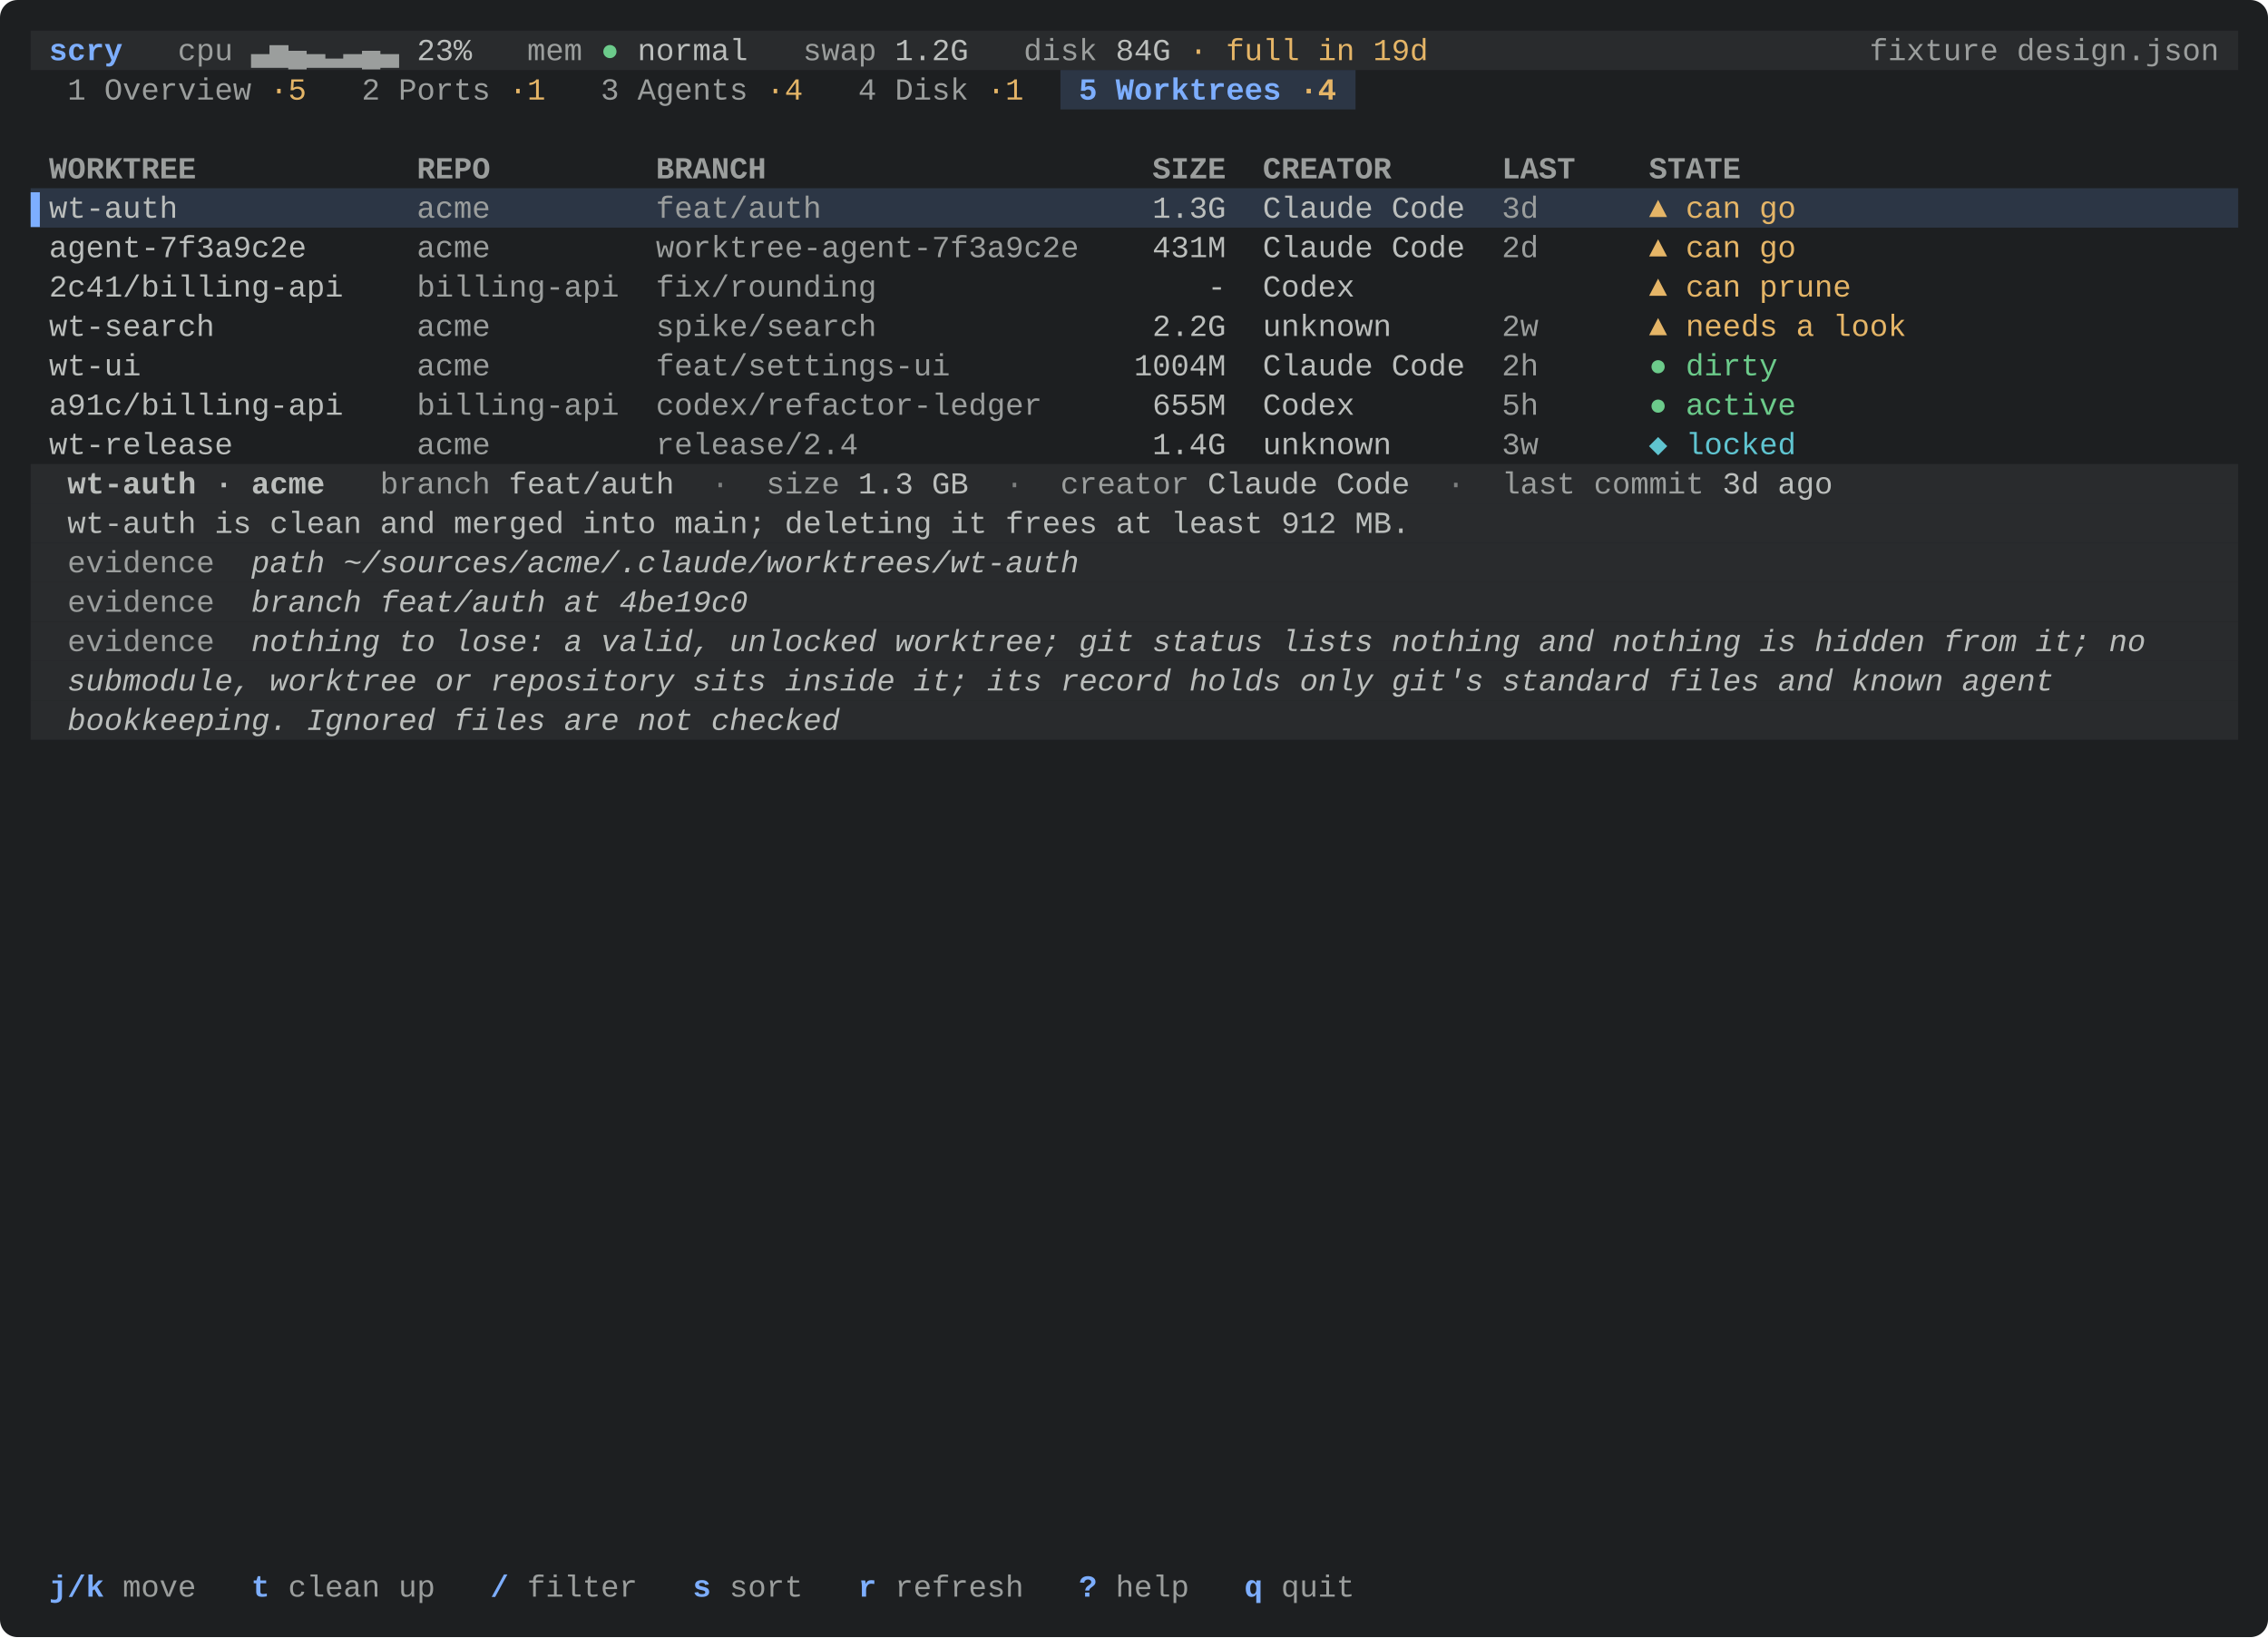
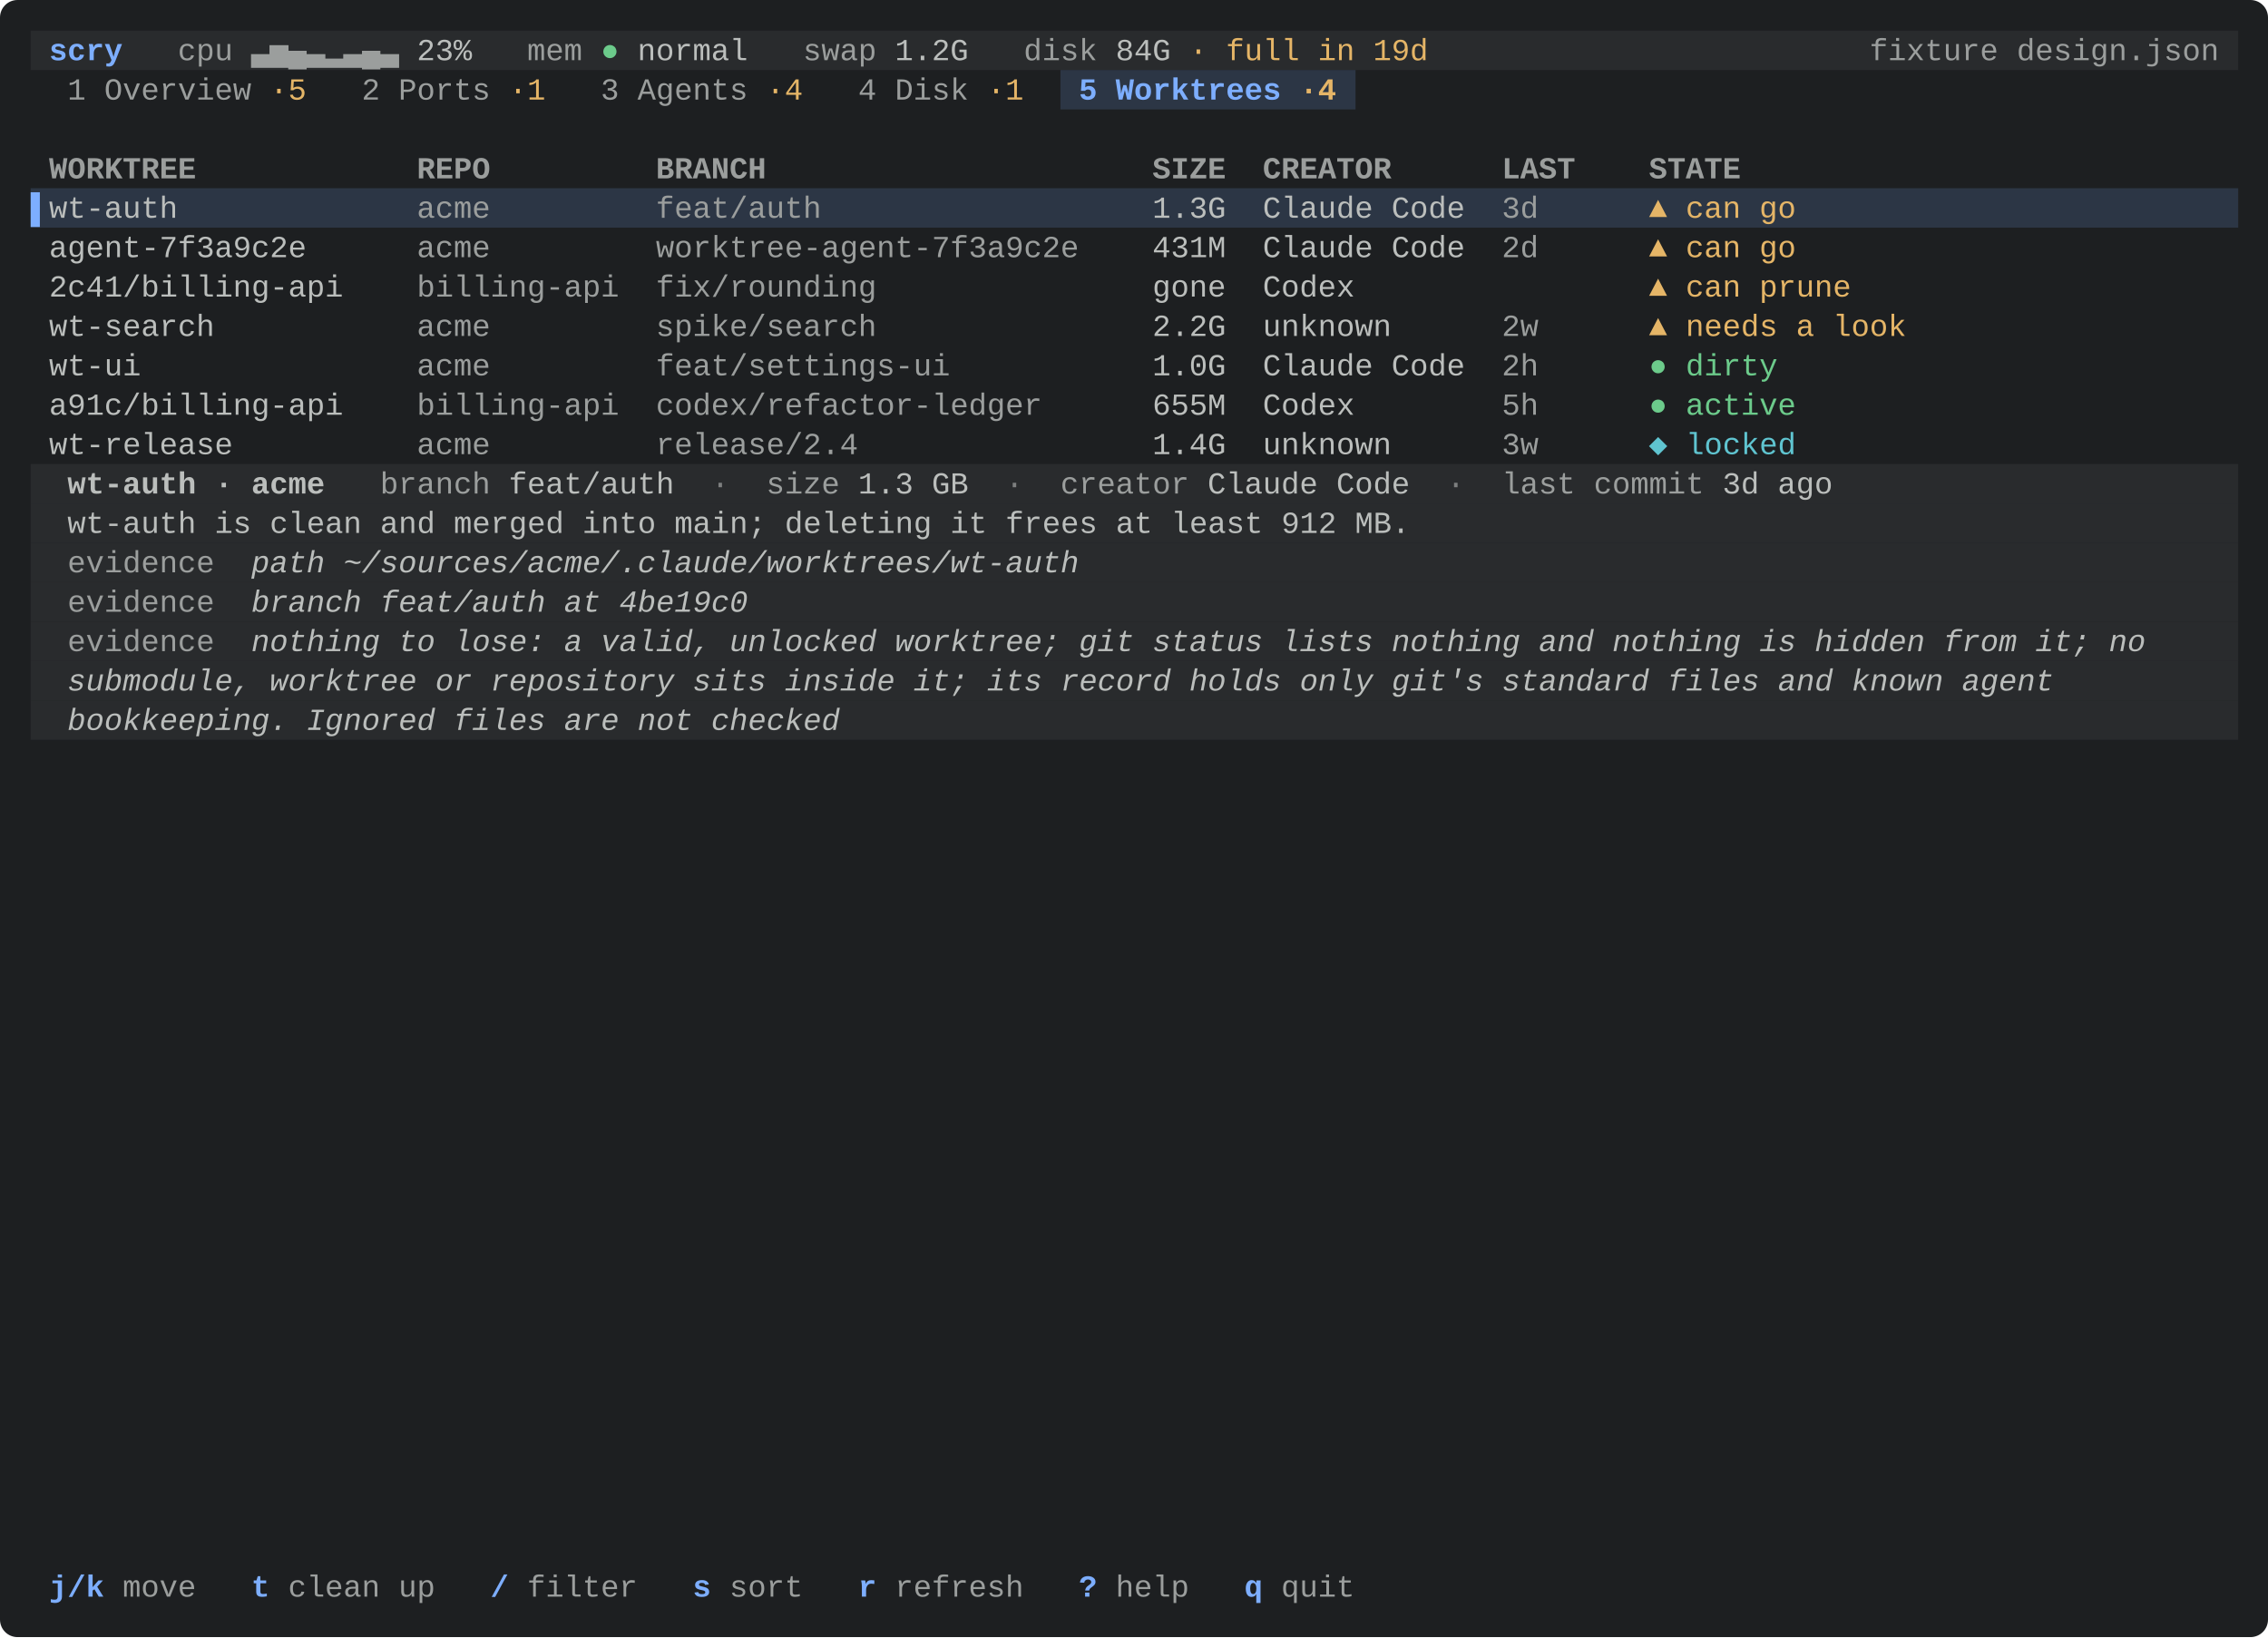
<svg xmlns="http://www.w3.org/2000/svg" width="1036" height="748" viewBox="0 0 1036 748">
  <style>text{font-family:ui-monospace,SFMono-Regular,"SF Mono",Menlo,Consolas,"Liberation Mono","DejaVu Sans Mono",monospace;font-size:14px;white-space:pre}</style>
  <rect width="1036" height="748" rx="8" fill="#1d1f21" />
  <g transform="translate(14 14)">
    <rect x="0.0" y="0" width="1008.4" height="18" fill="#292b2d" />
    <text x="8.4" y="13.5" fill="#7daeff" textLength="33.6" lengthAdjust="spacingAndGlyphs" xml:space="preserve" font-weight="700">scry</text>
    <text x="67.2" y="13.5" fill="#9b9e9d" textLength="100.8" lengthAdjust="spacingAndGlyphs" xml:space="preserve">cpu ▃▅▄▃▂▃▄▃</text>
    <text x="176.4" y="13.5" fill="#bbbebc" textLength="25.2" lengthAdjust="spacingAndGlyphs" xml:space="preserve">23%</text>
    <text x="226.8" y="13.5" fill="#9b9e9d" textLength="25.2" lengthAdjust="spacingAndGlyphs" xml:space="preserve">mem</text>
    <text x="260.4" y="13.5" fill="#6ccb8b" textLength="8.4" lengthAdjust="spacingAndGlyphs" xml:space="preserve">●</text>
    <text x="277.2" y="13.5" fill="#bbbebc" textLength="50.4" lengthAdjust="spacingAndGlyphs" xml:space="preserve">normal</text>
    <text x="352.8" y="13.5" fill="#9b9e9d" textLength="33.6" lengthAdjust="spacingAndGlyphs" xml:space="preserve">swap</text>
    <text x="394.8" y="13.5" fill="#bbbebc" textLength="33.6" lengthAdjust="spacingAndGlyphs" xml:space="preserve">1.2G</text>
    <text x="453.6" y="13.5" fill="#9b9e9d" textLength="33.6" lengthAdjust="spacingAndGlyphs" xml:space="preserve">disk</text>
    <text x="495.6" y="13.5" fill="#bbbebc" textLength="25.2" lengthAdjust="spacingAndGlyphs" xml:space="preserve">84G</text>
    <text x="529.2" y="13.5" fill="#e5b567" textLength="109.2" lengthAdjust="spacingAndGlyphs" xml:space="preserve">· full in 19d</text>
    <text x="840.0" y="13.5" fill="#9b9e9d" textLength="159.6" lengthAdjust="spacingAndGlyphs" xml:space="preserve">fixture design.json</text>
    <rect x="470.4" y="18" width="134.8" height="18" fill="#2c3645" />
    <text x="16.8" y="31.5" fill="#9b9e9d" textLength="84.0" lengthAdjust="spacingAndGlyphs" xml:space="preserve">1 Overview</text>
    <text x="109.2" y="31.5" fill="#e5b567" textLength="16.8" lengthAdjust="spacingAndGlyphs" xml:space="preserve">·5</text>
    <text x="151.2" y="31.5" fill="#9b9e9d" textLength="58.8" lengthAdjust="spacingAndGlyphs" xml:space="preserve">2 Ports</text>
    <text x="218.4" y="31.5" fill="#e5b567" textLength="16.8" lengthAdjust="spacingAndGlyphs" xml:space="preserve">·1</text>
    <text x="260.4" y="31.5" fill="#9b9e9d" textLength="67.2" lengthAdjust="spacingAndGlyphs" xml:space="preserve">3 Agents</text>
    <text x="336.0" y="31.5" fill="#e5b567" textLength="16.8" lengthAdjust="spacingAndGlyphs" xml:space="preserve">·4</text>
    <text x="378.0" y="31.5" fill="#9b9e9d" textLength="50.4" lengthAdjust="spacingAndGlyphs" xml:space="preserve">4 Disk</text>
    <text x="436.8" y="31.5" fill="#e5b567" textLength="16.8" lengthAdjust="spacingAndGlyphs" xml:space="preserve">·1</text>
    <text x="478.8" y="31.5" fill="#7daeff" textLength="92.4" lengthAdjust="spacingAndGlyphs" xml:space="preserve" font-weight="700">5 Worktrees</text>
    <text x="579.6" y="31.5" fill="#e5b567" textLength="16.8" lengthAdjust="spacingAndGlyphs" xml:space="preserve" font-weight="700">·4</text>
    <text x="8.4" y="67.5" fill="#9b9e9d" textLength="67.2" lengthAdjust="spacingAndGlyphs" xml:space="preserve" font-weight="700">WORKTREE</text>
    <text x="176.4" y="67.5" fill="#9b9e9d" textLength="33.6" lengthAdjust="spacingAndGlyphs" xml:space="preserve" font-weight="700">REPO</text>
    <text x="285.6" y="67.5" fill="#9b9e9d" textLength="50.4" lengthAdjust="spacingAndGlyphs" xml:space="preserve" font-weight="700">BRANCH</text>
    <text x="512.4" y="67.5" fill="#9b9e9d" textLength="33.6" lengthAdjust="spacingAndGlyphs" xml:space="preserve" font-weight="700">SIZE</text>
    <text x="562.8" y="67.5" fill="#9b9e9d" textLength="58.8" lengthAdjust="spacingAndGlyphs" xml:space="preserve" font-weight="700">CREATOR</text>
    <text x="672.0" y="67.5" fill="#9b9e9d" textLength="33.6" lengthAdjust="spacingAndGlyphs" xml:space="preserve" font-weight="700">LAST</text>
    <text x="739.2" y="67.5" fill="#9b9e9d" textLength="42.0" lengthAdjust="spacingAndGlyphs" xml:space="preserve" font-weight="700">STATE</text>
    <rect x="0.0" y="72" width="1008.4" height="18" fill="#2c3645" />
    <text x="0.0" y="85.5" fill="#7daeff" textLength="8.4" lengthAdjust="spacingAndGlyphs" xml:space="preserve">▌</text>
    <text x="8.4" y="85.5" fill="#bbbebc" textLength="58.8" lengthAdjust="spacingAndGlyphs" xml:space="preserve">wt-auth</text>
    <text x="176.4" y="85.5" fill="#9b9e9d" textLength="33.6" lengthAdjust="spacingAndGlyphs" xml:space="preserve">acme</text>
    <text x="285.6" y="85.5" fill="#9b9e9d" textLength="75.6" lengthAdjust="spacingAndGlyphs" xml:space="preserve">feat/auth</text>
    <text x="512.4" y="85.5" fill="#bbbebc" textLength="33.6" lengthAdjust="spacingAndGlyphs" xml:space="preserve">1.3G</text>
    <text x="562.8" y="85.5" fill="#bbbebc" textLength="92.4" lengthAdjust="spacingAndGlyphs" xml:space="preserve">Claude Code</text>
    <text x="672.0" y="85.5" fill="#9b9e9d" textLength="16.8" lengthAdjust="spacingAndGlyphs" xml:space="preserve">3d</text>
    <text x="739.2" y="85.5" fill="#e5b567" textLength="67.2" lengthAdjust="spacingAndGlyphs" xml:space="preserve">▲ can go</text>
    <text x="8.4" y="103.5" fill="#bbbebc" textLength="117.6" lengthAdjust="spacingAndGlyphs" xml:space="preserve">agent-7f3a9c2e</text>
    <text x="176.4" y="103.5" fill="#9b9e9d" textLength="33.6" lengthAdjust="spacingAndGlyphs" xml:space="preserve">acme</text>
    <text x="285.6" y="103.5" fill="#9b9e9d" textLength="193.2" lengthAdjust="spacingAndGlyphs" xml:space="preserve">worktree-agent-7f3a9c2e</text>
    <text x="512.4" y="103.5" fill="#bbbebc" textLength="33.6" lengthAdjust="spacingAndGlyphs" xml:space="preserve">431M</text>
    <text x="562.8" y="103.5" fill="#bbbebc" textLength="92.4" lengthAdjust="spacingAndGlyphs" xml:space="preserve">Claude Code</text>
    <text x="672.0" y="103.5" fill="#9b9e9d" textLength="16.8" lengthAdjust="spacingAndGlyphs" xml:space="preserve">2d</text>
    <text x="739.2" y="103.5" fill="#e5b567" textLength="67.2" lengthAdjust="spacingAndGlyphs" xml:space="preserve">▲ can go</text>
    <text x="8.4" y="121.5" fill="#bbbebc" textLength="134.4" lengthAdjust="spacingAndGlyphs" xml:space="preserve">2c41/billing-api</text>
    <text x="176.4" y="121.5" fill="#9b9e9d" textLength="92.4" lengthAdjust="spacingAndGlyphs" xml:space="preserve">billing-api</text>
    <text x="285.6" y="121.5" fill="#9b9e9d" textLength="100.8" lengthAdjust="spacingAndGlyphs" xml:space="preserve">fix/rounding</text>
-     <text x="537.6" y="121.5" fill="#bbbebc" textLength="8.4" lengthAdjust="spacingAndGlyphs" xml:space="preserve">-</text>
+     <text x="512.4" y="121.5" fill="#bbbebc" textLength="33.6" lengthAdjust="spacingAndGlyphs" xml:space="preserve">gone</text>
    <text x="562.8" y="121.5" fill="#bbbebc" textLength="42.0" lengthAdjust="spacingAndGlyphs" xml:space="preserve">Codex</text>
    <text x="739.2" y="121.5" fill="#e5b567" textLength="92.4" lengthAdjust="spacingAndGlyphs" xml:space="preserve">▲ can prune</text>
    <text x="8.4" y="139.5" fill="#bbbebc" textLength="75.6" lengthAdjust="spacingAndGlyphs" xml:space="preserve">wt-search</text>
    <text x="176.4" y="139.5" fill="#9b9e9d" textLength="33.6" lengthAdjust="spacingAndGlyphs" xml:space="preserve">acme</text>
    <text x="285.6" y="139.5" fill="#9b9e9d" textLength="100.8" lengthAdjust="spacingAndGlyphs" xml:space="preserve">spike/search</text>
    <text x="512.4" y="139.5" fill="#bbbebc" textLength="33.6" lengthAdjust="spacingAndGlyphs" xml:space="preserve">2.2G</text>
    <text x="562.8" y="139.5" fill="#bbbebc" textLength="58.8" lengthAdjust="spacingAndGlyphs" xml:space="preserve">unknown</text>
    <text x="672.0" y="139.5" fill="#9b9e9d" textLength="16.8" lengthAdjust="spacingAndGlyphs" xml:space="preserve">2w</text>
    <text x="739.2" y="139.5" fill="#e5b567" textLength="117.6" lengthAdjust="spacingAndGlyphs" xml:space="preserve">▲ needs a look</text>
    <text x="8.4" y="157.5" fill="#bbbebc" textLength="42.0" lengthAdjust="spacingAndGlyphs" xml:space="preserve">wt-ui</text>
    <text x="176.4" y="157.5" fill="#9b9e9d" textLength="33.6" lengthAdjust="spacingAndGlyphs" xml:space="preserve">acme</text>
    <text x="285.6" y="157.5" fill="#9b9e9d" textLength="134.4" lengthAdjust="spacingAndGlyphs" xml:space="preserve">feat/settings-ui</text>
-     <text x="504.0" y="157.5" fill="#bbbebc" textLength="42.0" lengthAdjust="spacingAndGlyphs" xml:space="preserve">1004M</text>
+     <text x="512.4" y="157.5" fill="#bbbebc" textLength="33.6" lengthAdjust="spacingAndGlyphs" xml:space="preserve">1.0G</text>
    <text x="562.8" y="157.5" fill="#bbbebc" textLength="92.4" lengthAdjust="spacingAndGlyphs" xml:space="preserve">Claude Code</text>
    <text x="672.0" y="157.5" fill="#9b9e9d" textLength="16.8" lengthAdjust="spacingAndGlyphs" xml:space="preserve">2h</text>
    <text x="739.2" y="157.5" fill="#6ccb8b" textLength="58.8" lengthAdjust="spacingAndGlyphs" xml:space="preserve">● dirty</text>
    <text x="8.4" y="175.5" fill="#bbbebc" textLength="134.4" lengthAdjust="spacingAndGlyphs" xml:space="preserve">a91c/billing-api</text>
    <text x="176.4" y="175.5" fill="#9b9e9d" textLength="92.4" lengthAdjust="spacingAndGlyphs" xml:space="preserve">billing-api</text>
    <text x="285.6" y="175.5" fill="#9b9e9d" textLength="176.4" lengthAdjust="spacingAndGlyphs" xml:space="preserve">codex/refactor-ledger</text>
    <text x="512.4" y="175.5" fill="#bbbebc" textLength="33.6" lengthAdjust="spacingAndGlyphs" xml:space="preserve">655M</text>
    <text x="562.8" y="175.5" fill="#bbbebc" textLength="42.0" lengthAdjust="spacingAndGlyphs" xml:space="preserve">Codex</text>
    <text x="672.0" y="175.5" fill="#9b9e9d" textLength="16.8" lengthAdjust="spacingAndGlyphs" xml:space="preserve">5h</text>
    <text x="739.2" y="175.5" fill="#6ccb8b" textLength="67.2" lengthAdjust="spacingAndGlyphs" xml:space="preserve">● active</text>
    <text x="8.4" y="193.5" fill="#bbbebc" textLength="84.0" lengthAdjust="spacingAndGlyphs" xml:space="preserve">wt-release</text>
    <text x="176.4" y="193.5" fill="#9b9e9d" textLength="33.6" lengthAdjust="spacingAndGlyphs" xml:space="preserve">acme</text>
    <text x="285.6" y="193.5" fill="#9b9e9d" textLength="92.4" lengthAdjust="spacingAndGlyphs" xml:space="preserve">release/2.4</text>
    <text x="512.4" y="193.5" fill="#bbbebc" textLength="33.6" lengthAdjust="spacingAndGlyphs" xml:space="preserve">1.4G</text>
    <text x="562.8" y="193.5" fill="#bbbebc" textLength="58.8" lengthAdjust="spacingAndGlyphs" xml:space="preserve">unknown</text>
    <text x="672.0" y="193.5" fill="#9b9e9d" textLength="16.8" lengthAdjust="spacingAndGlyphs" xml:space="preserve">3w</text>
    <text x="739.2" y="193.5" fill="#5fc4d0" textLength="67.2" lengthAdjust="spacingAndGlyphs" xml:space="preserve">◆ locked</text>
    <rect x="0.0" y="198" width="1008.4" height="18" fill="#292b2d" />
    <text x="16.8" y="211.5" fill="#bbbebc" textLength="117.6" lengthAdjust="spacingAndGlyphs" xml:space="preserve" font-weight="700">wt-auth · acme</text>
    <text x="159.6" y="211.5" fill="#9b9e9d" textLength="50.4" lengthAdjust="spacingAndGlyphs" xml:space="preserve">branch</text>
    <text x="218.4" y="211.5" fill="#bbbebc" textLength="75.6" lengthAdjust="spacingAndGlyphs" xml:space="preserve">feat/auth</text>
    <text x="310.8" y="211.5" fill="#7d7f7f" textLength="8.4" lengthAdjust="spacingAndGlyphs" xml:space="preserve">·</text>
    <text x="336.0" y="211.5" fill="#9b9e9d" textLength="33.6" lengthAdjust="spacingAndGlyphs" xml:space="preserve">size</text>
    <text x="378.0" y="211.5" fill="#bbbebc" textLength="50.4" lengthAdjust="spacingAndGlyphs" xml:space="preserve">1.3 GB</text>
    <text x="445.2" y="211.5" fill="#7d7f7f" textLength="8.4" lengthAdjust="spacingAndGlyphs" xml:space="preserve">·</text>
    <text x="470.4" y="211.5" fill="#9b9e9d" textLength="58.8" lengthAdjust="spacingAndGlyphs" xml:space="preserve">creator</text>
    <text x="537.6" y="211.5" fill="#bbbebc" textLength="92.4" lengthAdjust="spacingAndGlyphs" xml:space="preserve">Claude Code</text>
    <text x="646.8" y="211.5" fill="#7d7f7f" textLength="8.4" lengthAdjust="spacingAndGlyphs" xml:space="preserve">·</text>
    <text x="672.0" y="211.5" fill="#9b9e9d" textLength="92.4" lengthAdjust="spacingAndGlyphs" xml:space="preserve">last commit</text>
    <text x="772.8" y="211.5" fill="#bbbebc" textLength="50.4" lengthAdjust="spacingAndGlyphs" xml:space="preserve">3d ago</text>
    <rect x="0.0" y="216" width="1008.4" height="18" fill="#292b2d" />
    <text x="16.8" y="229.5" fill="#bbbebc" textLength="613.2" lengthAdjust="spacingAndGlyphs" xml:space="preserve">wt-auth is clean and merged into main; deleting it frees at least 912 MB.</text>
    <rect x="0.0" y="234" width="1008.4" height="18" fill="#292b2d" />
    <text x="16.8" y="247.5" fill="#9b9e9d" textLength="67.2" lengthAdjust="spacingAndGlyphs" xml:space="preserve">evidence</text>
    <text x="100.8" y="247.5" fill="#bbbebc" textLength="378.0" lengthAdjust="spacingAndGlyphs" xml:space="preserve" font-style="italic">path ~/sources/acme/.claude/worktrees/wt-auth</text>
    <rect x="0.0" y="252" width="1008.4" height="18" fill="#292b2d" />
    <text x="16.8" y="265.5" fill="#9b9e9d" textLength="67.2" lengthAdjust="spacingAndGlyphs" xml:space="preserve">evidence</text>
    <text x="100.8" y="265.5" fill="#bbbebc" textLength="226.8" lengthAdjust="spacingAndGlyphs" xml:space="preserve" font-style="italic">branch feat/auth at 4be19c0</text>
    <rect x="0.0" y="270" width="1008.4" height="18" fill="#292b2d" />
    <text x="16.8" y="283.5" fill="#9b9e9d" textLength="67.2" lengthAdjust="spacingAndGlyphs" xml:space="preserve">evidence</text>
    <text x="100.8" y="283.5" fill="#bbbebc" textLength="865.2" lengthAdjust="spacingAndGlyphs" xml:space="preserve" font-style="italic">nothing to lose: a valid, unlocked worktree; git status lists nothing and nothing is hidden from it; no</text>
    <rect x="0.0" y="288" width="1008.4" height="18" fill="#292b2d" />
    <text x="16.8" y="301.5" fill="#bbbebc" textLength="907.2" lengthAdjust="spacingAndGlyphs" xml:space="preserve" font-style="italic">submodule, worktree or repository sits inside it; its record holds only git's standard files and known agent</text>
    <rect x="0.0" y="306" width="1008.4" height="18" fill="#292b2d" />
    <text x="16.8" y="319.5" fill="#bbbebc" textLength="352.8" lengthAdjust="spacingAndGlyphs" xml:space="preserve" font-style="italic">bookkeeping. Ignored files are not checked</text>
    <text x="8.4" y="715.5" fill="#7daeff" textLength="25.2" lengthAdjust="spacingAndGlyphs" xml:space="preserve" font-weight="700">j/k</text>
    <text x="42.0" y="715.5" fill="#9b9e9d" textLength="33.6" lengthAdjust="spacingAndGlyphs" xml:space="preserve">move</text>
    <text x="100.8" y="715.5" fill="#7daeff" textLength="8.4" lengthAdjust="spacingAndGlyphs" xml:space="preserve" font-weight="700">t</text>
    <text x="117.6" y="715.5" fill="#9b9e9d" textLength="67.2" lengthAdjust="spacingAndGlyphs" xml:space="preserve">clean up</text>
    <text x="210.0" y="715.5" fill="#7daeff" textLength="8.4" lengthAdjust="spacingAndGlyphs" xml:space="preserve" font-weight="700">/</text>
    <text x="226.8" y="715.5" fill="#9b9e9d" textLength="50.4" lengthAdjust="spacingAndGlyphs" xml:space="preserve">filter</text>
    <text x="302.4" y="715.5" fill="#7daeff" textLength="8.4" lengthAdjust="spacingAndGlyphs" xml:space="preserve" font-weight="700">s</text>
    <text x="319.2" y="715.5" fill="#9b9e9d" textLength="33.6" lengthAdjust="spacingAndGlyphs" xml:space="preserve">sort</text>
    <text x="378.0" y="715.5" fill="#7daeff" textLength="8.4" lengthAdjust="spacingAndGlyphs" xml:space="preserve" font-weight="700">r</text>
    <text x="394.8" y="715.5" fill="#9b9e9d" textLength="58.8" lengthAdjust="spacingAndGlyphs" xml:space="preserve">refresh</text>
    <text x="478.8" y="715.5" fill="#7daeff" textLength="8.4" lengthAdjust="spacingAndGlyphs" xml:space="preserve" font-weight="700">?</text>
    <text x="495.6" y="715.5" fill="#9b9e9d" textLength="33.6" lengthAdjust="spacingAndGlyphs" xml:space="preserve">help</text>
    <text x="554.4" y="715.5" fill="#7daeff" textLength="8.4" lengthAdjust="spacingAndGlyphs" xml:space="preserve" font-weight="700">q</text>
    <text x="571.2" y="715.5" fill="#9b9e9d" textLength="33.6" lengthAdjust="spacingAndGlyphs" xml:space="preserve">quit</text>
  </g>
</svg>
